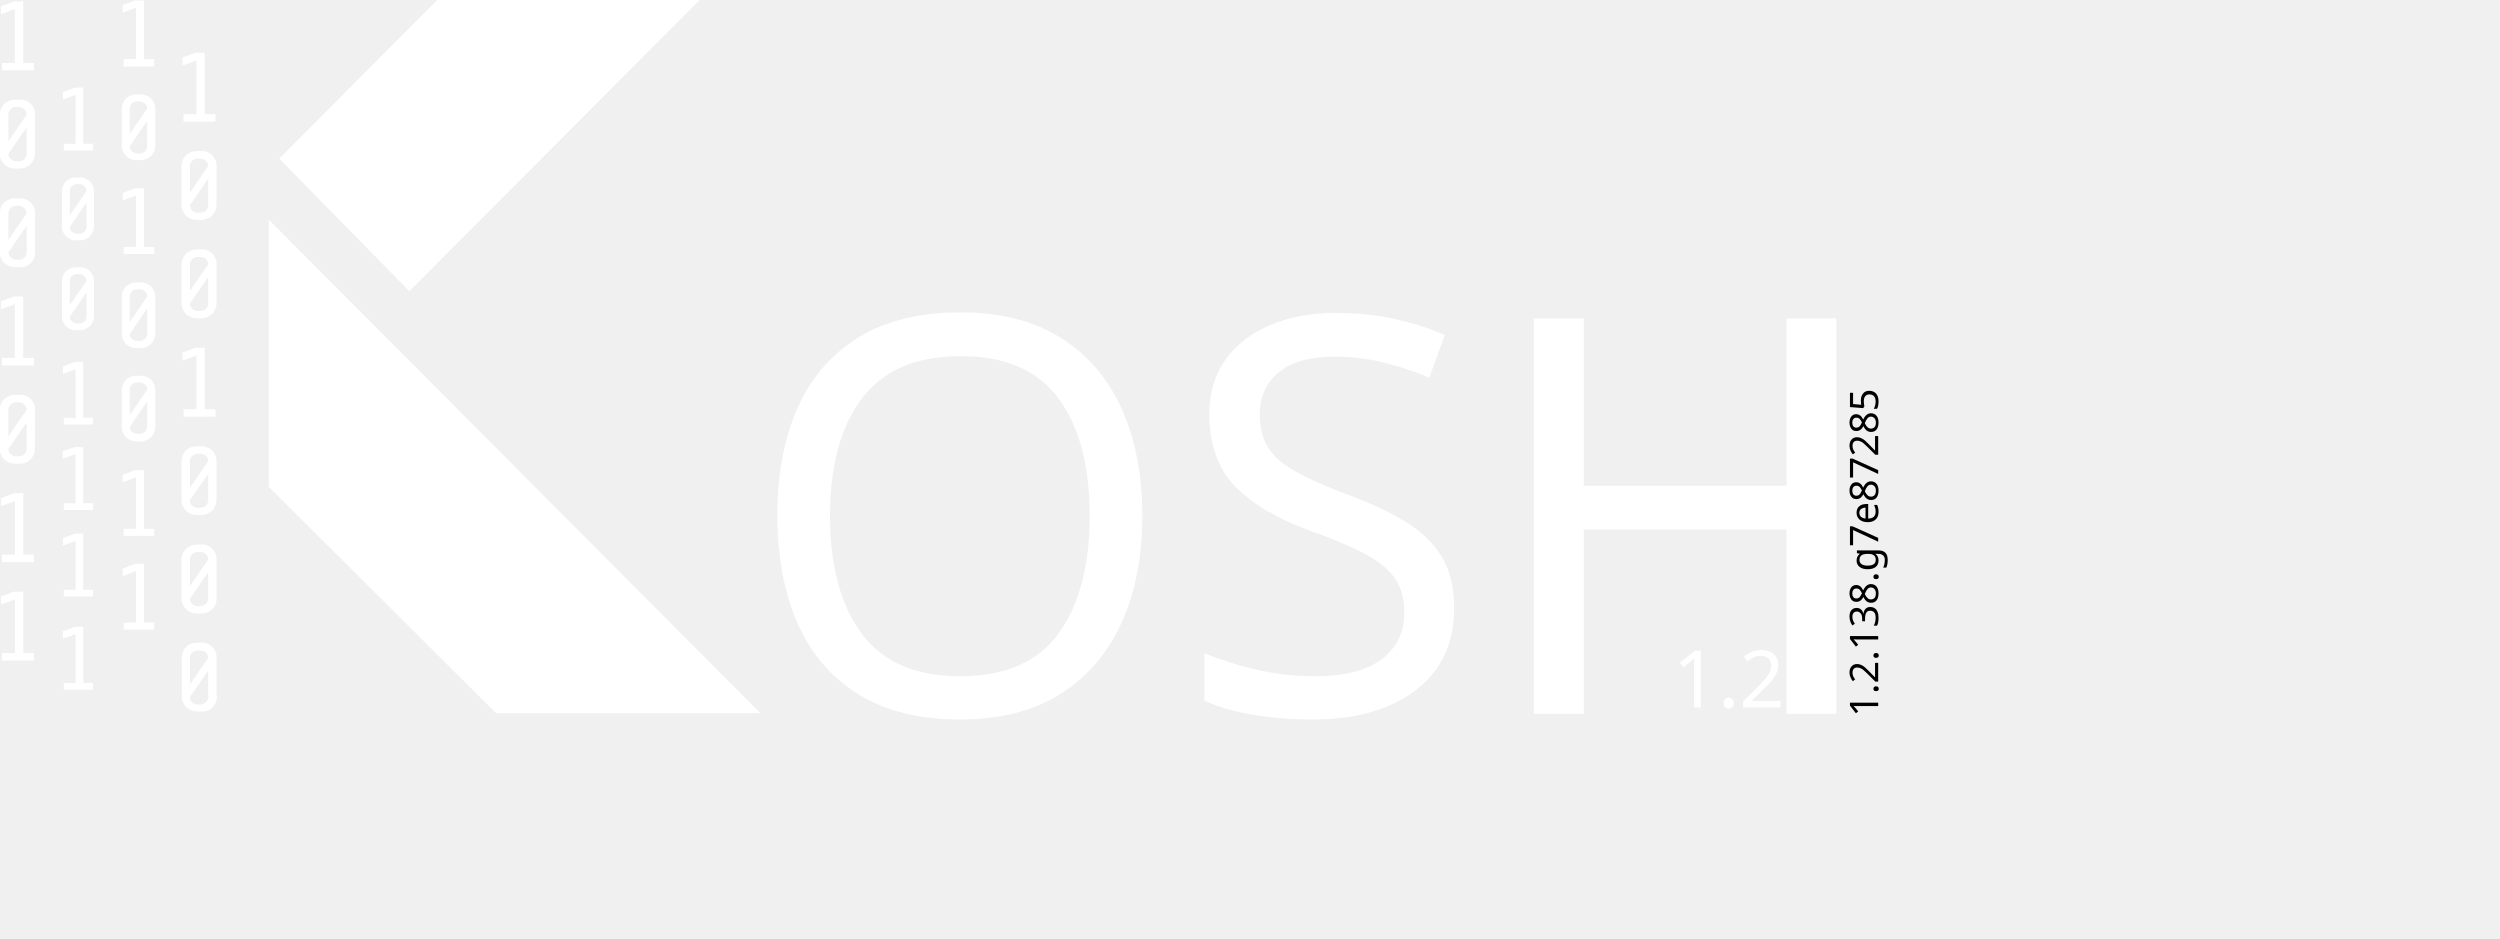
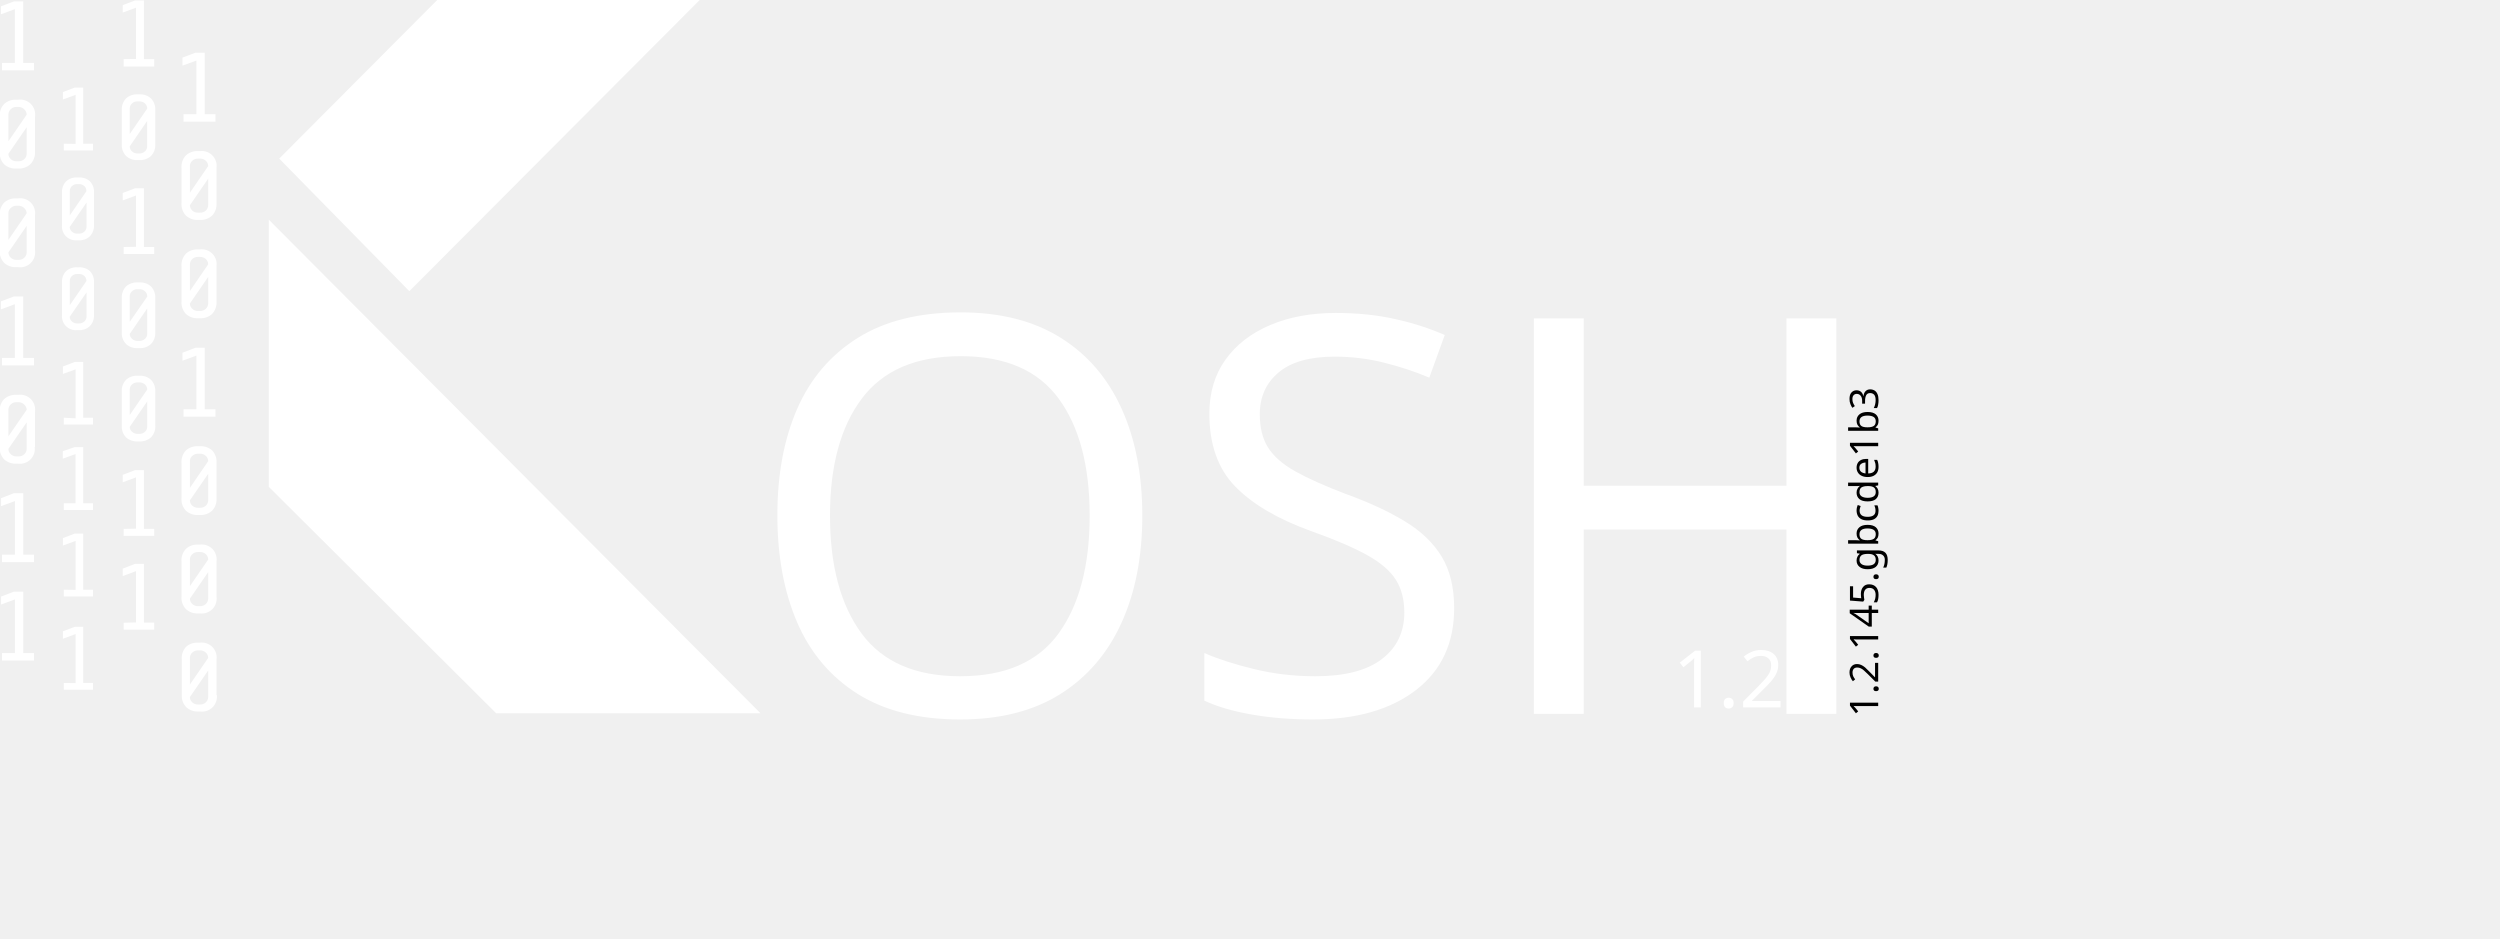
<svg xmlns="http://www.w3.org/2000/svg" id="Layer_1" data-name="Layer 1" viewBox="0 0 336.22 126.28" version="1.1">
  <defs id="defs5409">
    <style id="style5407">.cls-1{font-size:74.49px;font-family:BrandonGrotesque-Medium, Brandon Grotesque;font-weight:500;}.cls-1,.cls-2{fill:#fff;}</style>
  </defs>
  <text class="cls-1" transform="translate(100 96.01)" id="text5411">OSH</text>
  <polygon class="cls-2" points="55.05 39.16 94.1 0 58.8 0 37.55 21.33 55.05 39.16" id="polygon5419" />
  <polygon class="cls-2" points="36.15 29.54 36.15 65.47 66.73 95.93 102.28 95.93 36.15 29.54" id="polygon5421" />
  <path class="cls-2" d="M74.82,475.78v1h4.3v-1H77.67v-8.27H76.42l-1.74.66v1.07l1.87-.69v7.23Z" transform="translate(-74.55 -467.32)" id="path5423" />
  <path class="cls-2" d="M79.26,487.74V483A2,2,0,0,0,77,480.73h-.27a2.24,2.24,0,0,0-1.62.57,2.21,2.21,0,0,0-.6,1.68v4.76a2.23,2.23,0,0,0,.6,1.68,2.29,2.29,0,0,0,1.62.57H77a2.26,2.26,0,0,0,1.62-.57A2.23,2.23,0,0,0,79.26,487.74Zm-1.12-5-2.46,3.58v-3.58A1,1,0,0,1,76,482a1.07,1.07,0,0,1,.78-.3H77a1.09,1.09,0,0,1,.79.3A1,1,0,0,1,78.14,482.73ZM75.68,488l2.46-3.57V488a1,1,0,0,1-.31.71,1.09,1.09,0,0,1-.79.3h-.27a1.07,1.07,0,0,1-.78-.3A.93.93,0,0,1,75.68,488Z" transform="translate(-74.55 -467.32)" id="path5425" />
  <path class="cls-2" d="M79.26,501v-4.76A2,2,0,0,0,77,494h-.27a2.24,2.24,0,0,0-1.62.57,2.21,2.21,0,0,0-.6,1.68V501a2.2,2.2,0,0,0,.6,1.67,2.25,2.25,0,0,0,1.62.58H77A2,2,0,0,0,79.26,501Zm-1.12-5-2.46,3.58V496a.93.93,0,0,1,.31-.71,1.07,1.07,0,0,1,.78-.3H77a1.09,1.09,0,0,1,.79.3A1,1,0,0,1,78.14,496Zm-2.46,5.26,2.46-3.57v3.57a1,1,0,0,1-.31.71,1.09,1.09,0,0,1-.79.3h-.27a1.07,1.07,0,0,1-.78-.3A1,1,0,0,1,75.68,501.22Z" transform="translate(-74.55 -467.32)" id="path5427" />
  <path class="cls-2" d="M74.82,515.46v1h4.3v-1H77.67v-8.27H76.42l-1.74.66v1.07l1.87-.69v7.23Z" transform="translate(-74.55 -467.32)" id="path5429" />
  <path class="cls-2" d="M79.26,527.43v-4.76A2,2,0,0,0,77,520.42h-.27a2.24,2.24,0,0,0-1.62.57,2.21,2.21,0,0,0-.6,1.68v4.76a2.2,2.2,0,0,0,.6,1.67,2.25,2.25,0,0,0,1.62.58H77a2,2,0,0,0,2.22-2.25Zm-1.12-5L75.68,526v-3.58a1,1,0,0,1,.31-.71,1.07,1.07,0,0,1,.78-.3H77a1.09,1.09,0,0,1,.79.3A1,1,0,0,1,78.14,522.42Zm-2.46,5.26,2.46-3.57v3.57a1,1,0,0,1-.31.71,1.09,1.09,0,0,1-.79.3h-.27a1.07,1.07,0,0,1-.78-.3A.93.93,0,0,1,75.68,527.68Z" transform="translate(-74.55 -467.32)" id="path5431" />
  <path class="cls-2" d="M74.82,541.92v1h4.3v-1H77.68v-8.27H76.42l-1.73.67v1.07l1.87-.69v7.22Z" transform="translate(-74.55 -467.32)" id="path5433" />
  <path class="cls-2" d="M74.82,555.15v1h4.3v-1H77.68v-8.26H76.42l-1.73.66v1.07l1.87-.69v7.22Z" transform="translate(-74.55 -467.32)" id="path5435" />
  <path class="cls-2" d="M99.23,482.68v1h4.3v-1h-1.45v-8.27h-1.25l-1.74.66v1.08l1.87-.69v7.22Z" transform="translate(-74.55 -467.32)" id="path5437" />
  <path class="cls-2" d="M103.67,494.65v-4.76a2,2,0,0,0-2.22-2.25h-.27a2.24,2.24,0,0,0-1.62.57,2.21,2.21,0,0,0-.6,1.68v4.76a2.2,2.2,0,0,0,.6,1.67,2.28,2.28,0,0,0,1.62.58h.27a2.26,2.26,0,0,0,1.62-.58A2.2,2.2,0,0,0,103.67,494.65Zm-1.12-5-2.46,3.59v-3.59a.93.93,0,0,1,.31-.7,1.07,1.07,0,0,1,.78-.3h.27a1.09,1.09,0,0,1,.79.3A1,1,0,0,1,102.55,489.63Zm-2.46,5.27,2.46-3.57v3.57a1,1,0,0,1-.31.71,1.09,1.09,0,0,1-.79.29h-.27a1.06,1.06,0,0,1-.78-.29A1,1,0,0,1,100.09,494.9Z" transform="translate(-74.55 -467.32)" id="path5439" />
  <path class="cls-2" d="M103.67,507.87v-4.76a2,2,0,0,0-2.22-2.25h-.27a2.24,2.24,0,0,0-1.62.57,2.21,2.21,0,0,0-.6,1.68v4.76a2.23,2.23,0,0,0,.6,1.68,2.27,2.27,0,0,0,1.62.57h.27a2.26,2.26,0,0,0,1.62-.57A2.23,2.23,0,0,0,103.67,507.87Zm-1.12-5-2.46,3.59v-3.59a1,1,0,0,1,.31-.71,1.11,1.11,0,0,1,.78-.29h.27a1.13,1.13,0,0,1,.79.29A1,1,0,0,1,102.55,502.86Zm-2.46,5.27,2.46-3.58v3.58a1,1,0,0,1-.31.7,1.09,1.09,0,0,1-.79.3h-.27a1.07,1.07,0,0,1-.78-.3A.91.91,0,0,1,100.09,508.13Z" transform="translate(-74.55 -467.32)" id="path5441" />
  <path class="cls-2" d="M99.23,522.36v1h4.3v-1h-1.45v-8.27h-1.25l-1.74.67v1.07l1.87-.69v7.22Z" transform="translate(-74.55 -467.32)" id="path5443" />
  <path class="cls-2" d="M103.67,534.34v-4.77a2.24,2.24,0,0,0-.59-1.68,2.3,2.3,0,0,0-1.63-.56h-.27a2.28,2.28,0,0,0-1.62.56,2.21,2.21,0,0,0-.6,1.68v4.77a2.2,2.2,0,0,0,.6,1.67,2.27,2.27,0,0,0,1.62.57h.27a2.26,2.26,0,0,0,1.62-.57A2.2,2.2,0,0,0,103.67,534.34Zm-1.12-5-2.46,3.59v-3.59a.91.91,0,0,1,.31-.7,1.07,1.07,0,0,1,.78-.3h.27a1.09,1.09,0,0,1,.79.3A1,1,0,0,1,102.55,529.32Zm-2.46,5.27,2.46-3.57v3.57a1,1,0,0,1-.31.71,1.13,1.13,0,0,1-.79.29h-.27a1.11,1.11,0,0,1-.78-.29A1,1,0,0,1,100.09,534.59Z" transform="translate(-74.55 -467.32)" id="path5445" />
  <path class="cls-2" d="M103.67,547.57v-4.76a2,2,0,0,0-2.22-2.25h-.27a2.24,2.24,0,0,0-1.62.57,2.21,2.21,0,0,0-.6,1.68v4.76a2.2,2.2,0,0,0,.6,1.67,2.23,2.23,0,0,0,1.62.58h.27a2,2,0,0,0,2.22-2.25Zm-1.12-5-2.46,3.58v-3.58a.93.93,0,0,1,.31-.71,1.07,1.07,0,0,1,.78-.3h.27a1.09,1.09,0,0,1,.79.3A1,1,0,0,1,102.55,542.56Zm-2.46,5.26,2.46-3.57v3.57a1,1,0,0,1-.31.71,1.09,1.09,0,0,1-.79.3h-.27a1.07,1.07,0,0,1-.78-.3A1,1,0,0,1,100.09,547.82Z" transform="translate(-74.55 -467.32)" id="path5447" />
  <path class="cls-2" d="M103.67,560.8V556a2,2,0,0,0-2.22-2.25h-.27a2.24,2.24,0,0,0-1.62.57A2.21,2.21,0,0,0,99,556v4.76a2.2,2.2,0,0,0,.6,1.67,2.23,2.23,0,0,0,1.62.58h.27a2,2,0,0,0,2.22-2.25Zm-1.12-5-2.46,3.58v-3.58a.93.93,0,0,1,.31-.71,1.07,1.07,0,0,1,.78-.3h.27a1.09,1.09,0,0,1,.79.3A1,1,0,0,1,102.55,555.79Zm-2.46,5.26,2.46-3.57v3.57a1,1,0,0,1-.31.71,1.09,1.09,0,0,1-.79.3h-.27a1.07,1.07,0,0,1-.78-.3A.93.93,0,0,1,100.09,561.05Z" transform="translate(-74.55 -467.32)" id="path5449" />
  <path class="cls-2" d="M91.18,475.27v1h4.11v-1H93.91v-7.89h-1.2l-1.65.63v1l1.78-.66v6.9Z" transform="translate(-74.55 -467.32)" id="path5451" />
  <path class="cls-2" d="M95.43,486.71v-4.55a2.1,2.1,0,0,0-.57-1.6,2.13,2.13,0,0,0-1.55-.55h-.26a2.13,2.13,0,0,0-1.55.55,2.1,2.1,0,0,0-.57,1.6v4.55a2.06,2.06,0,0,0,.58,1.59,2.12,2.12,0,0,0,1.54.55h.26a2.12,2.12,0,0,0,1.54-.55A2.06,2.06,0,0,0,95.43,486.71Zm-1.08-4.79L92,485.34v-3.42a.9.9,0,0,1,.29-.68,1,1,0,0,1,.75-.28h.26a1,1,0,0,1,.75.28A.9.9,0,0,1,94.35,481.92ZM92,487l2.34-3.41V487a.88.88,0,0,1-.29.67,1.05,1.05,0,0,1-.75.29h-.26a1.05,1.05,0,0,1-.75-.29A.88.88,0,0,1,92,487Z" transform="translate(-74.55 -467.32)" id="path5453" />
  <path class="cls-2" d="M91.18,500.54v.94h4.11v-.94H93.91v-7.9h-1.2l-1.65.63v1l1.78-.66v6.9Z" transform="translate(-74.55 -467.32)" id="path5455" />
  <path class="cls-2" d="M95.43,512v-4.55a2.14,2.14,0,0,0-.57-1.61,2.17,2.17,0,0,0-1.55-.54h-.26a2.17,2.17,0,0,0-1.55.54,2.14,2.14,0,0,0-.57,1.61V512a2.06,2.06,0,0,0,.58,1.59,2.12,2.12,0,0,0,1.54.55h.26a2.12,2.12,0,0,0,1.54-.55A2.06,2.06,0,0,0,95.43,512Zm-1.08-4.79L92,510.6v-3.42a.9.9,0,0,1,.29-.68,1,1,0,0,1,.75-.28h.26a1,1,0,0,1,.75.28A.9.9,0,0,1,94.35,507.18Zm-2.34,5,2.34-3.41v3.41a.88.88,0,0,1-.29.67,1.05,1.05,0,0,1-.75.29h-.26a1.05,1.05,0,0,1-.75-.29A.88.88,0,0,1,92,512.21Z" transform="translate(-74.55 -467.32)" id="path5457" />
  <path class="cls-2" d="M91.18,538.45v.94h4.11v-.94H93.91v-7.9h-1.2l-1.65.63v1l1.78-.66v6.9Z" transform="translate(-74.55 -467.32)" id="path5459" />
  <path class="cls-2" d="M95.43,524.5V520a2.1,2.1,0,0,0-.57-1.6,2.13,2.13,0,0,0-1.55-.55h-.26a2.13,2.13,0,0,0-1.55.55,2.1,2.1,0,0,0-.57,1.6v4.55a2.09,2.09,0,0,0,.58,1.6,2.16,2.16,0,0,0,1.54.54h.26a2.16,2.16,0,0,0,1.54-.54A2.09,2.09,0,0,0,95.43,524.5Zm-1.08-4.79L92,523.13v-3.42a.9.9,0,0,1,.29-.68,1.09,1.09,0,0,1,.75-.28h.26a1.09,1.09,0,0,1,.75.28A.9.9,0,0,1,94.35,519.71Zm-2.34,5,2.34-3.41v3.41a.88.88,0,0,1-.29.67,1.05,1.05,0,0,1-.75.29h-.26a1.05,1.05,0,0,1-.75-.29A.88.88,0,0,1,92,524.74Z" transform="translate(-74.55 -467.32)" id="path5461" />
  <path class="cls-2" d="M91.18,551.07V552h4.11v-.95H93.91v-7.9h-1.2l-1.65.64v1l1.78-.66v6.9Z" transform="translate(-74.55 -467.32)" id="path5463" />
  <path class="cls-2" d="M83.13,486.65v.91h3.93v-.91H85.74V479.1H84.6l-1.59.6v1l1.71-.63v6.6Z" transform="translate(-74.55 -467.32)" id="path5465" />
  <path class="cls-2" d="M87.19,497.59v-4.35a2,2,0,0,0-.54-1.53,2,2,0,0,0-1.49-.52h-.24a2,2,0,0,0-1.48.52,2,2,0,0,0-.55,1.53v4.35a1.86,1.86,0,0,0,2,2.05h.24a2,2,0,0,0,1.48-.52A2,2,0,0,0,87.19,497.59Zm-1-4.58-2.25,3.27V493a.88.88,0,0,1,.28-.65,1,1,0,0,1,.72-.27h.24a1,1,0,0,1,.72.27A.89.89,0,0,1,86.17,493Zm-2.25,4.81,2.25-3.26v3.26a.89.89,0,0,1-.29.65,1,1,0,0,1-.72.27h-.24a1,1,0,0,1-.72-.27A.88.88,0,0,1,83.92,497.82Z" transform="translate(-74.55 -467.32)" id="path5467" />
  <path class="cls-2" d="M83.13,535v.91h3.93V535H85.74v-7.55H84.6L83,528v1l1.71-.62V535Z" transform="translate(-74.55 -467.32)" id="path5469" />
  <path class="cls-2" d="M83.13,559.17v.91h3.93v-.91H85.74v-7.55H84.6l-1.59.6v1l1.71-.63v6.6Z" transform="translate(-74.55 -467.32)" id="path5471" />
  <path class="cls-2" d="M83.13,523.5v.91h3.93v-.91H85.74V516H84.6l-1.59.61v1l1.71-.62v6.59Z" transform="translate(-74.55 -467.32)" id="path5473" />
  <path class="cls-2" d="M87.19,509.67v-4.35a2,2,0,0,0-.54-1.53,2,2,0,0,0-1.49-.52h-.24a2,2,0,0,0-1.48.52,2,2,0,0,0-.55,1.53v4.35a1.86,1.86,0,0,0,2,2.05h.24a2,2,0,0,0,1.48-.52A2,2,0,0,0,87.19,509.67Zm-1-4.58-2.25,3.27v-3.27a.88.88,0,0,1,.28-.65,1,1,0,0,1,.72-.27h.24a1,1,0,0,1,.72.27A.89.89,0,0,1,86.17,505.09Zm-2.25,4.81,2.25-3.26v3.26a.89.89,0,0,1-.29.65,1,1,0,0,1-.72.27h-.24a1,1,0,0,1-.72-.27A.88.88,0,0,1,83.92,509.9Z" transform="translate(-74.55 -467.32)" id="path5475" />
  <path class="cls-2" d="M83.13,546.63v.91h3.93v-.91H85.74v-7.55H84.6l-1.59.61v1l1.71-.63v6.59Z" transform="translate(-74.55 -467.32)" id="path5477" />
  <text xml:space="preserve" style="font-style:normal;font-weight:normal;font-size:40px;line-height:1.25;font-family:sans-serif;letter-spacing:0px;word-spacing:0px;fill:#d40000;fill-opacity:0;stroke:none" x="224.957" y="95.133" id="text4318">
    <tspan id="tspan4316" x="224.957" y="95.133" style="font-style:normal;font-variant:normal;font-weight:normal;font-stretch:normal;font-size:10.667px;font-family:sans-serif;-inkscape-font-specification:'sans-serif, Normal';font-variant-ligatures:normal;font-variant-caps:normal;font-variant-numeric:normal;font-feature-settings:normal;text-align:start;writing-mode:lr-tb;text-anchor:start;fill:#ffffff;fill-opacity:1">1.2</tspan>
  </text>
  <text xml:space="preserve" style="font-style:normal;font-weight:normal;font-size:40px;line-height:1.25;font-family:sans-serif;letter-spacing:0px;word-spacing:0px;fill:#000000;fill-opacity:1;stroke:none" x="-96.395" y="252.59" id="text4402" transform="rotate(-90)">
-     <tspan id="tspan4400" x="-96.395" y="252.59" style="font-style:normal;font-variant:normal;font-weight:normal;font-stretch:normal;font-size:5.333px;font-family:sans-serif;-inkscape-font-specification:'sans-serif, Normal';font-variant-ligatures:normal;font-variant-caps:normal;font-variant-numeric:normal;font-feature-settings:normal;text-align:start;writing-mode:lr-tb;text-anchor:start;fill:#000000">1.2.138.g7e87285 </tspan>
+     <tspan id="tspan4400" x="-96.395" y="252.59" style="font-style:normal;font-variant:normal;font-weight:normal;font-stretch:normal;font-size:5.333px;font-family:sans-serif;-inkscape-font-specification:'sans-serif, Normal';font-variant-ligatures:normal;font-variant-caps:normal;font-variant-numeric:normal;font-feature-settings:normal;text-align:start;writing-mode:lr-tb;text-anchor:start;fill:#000000">1.2.145.gbcde1b3 </tspan>
  </text>
</svg>
